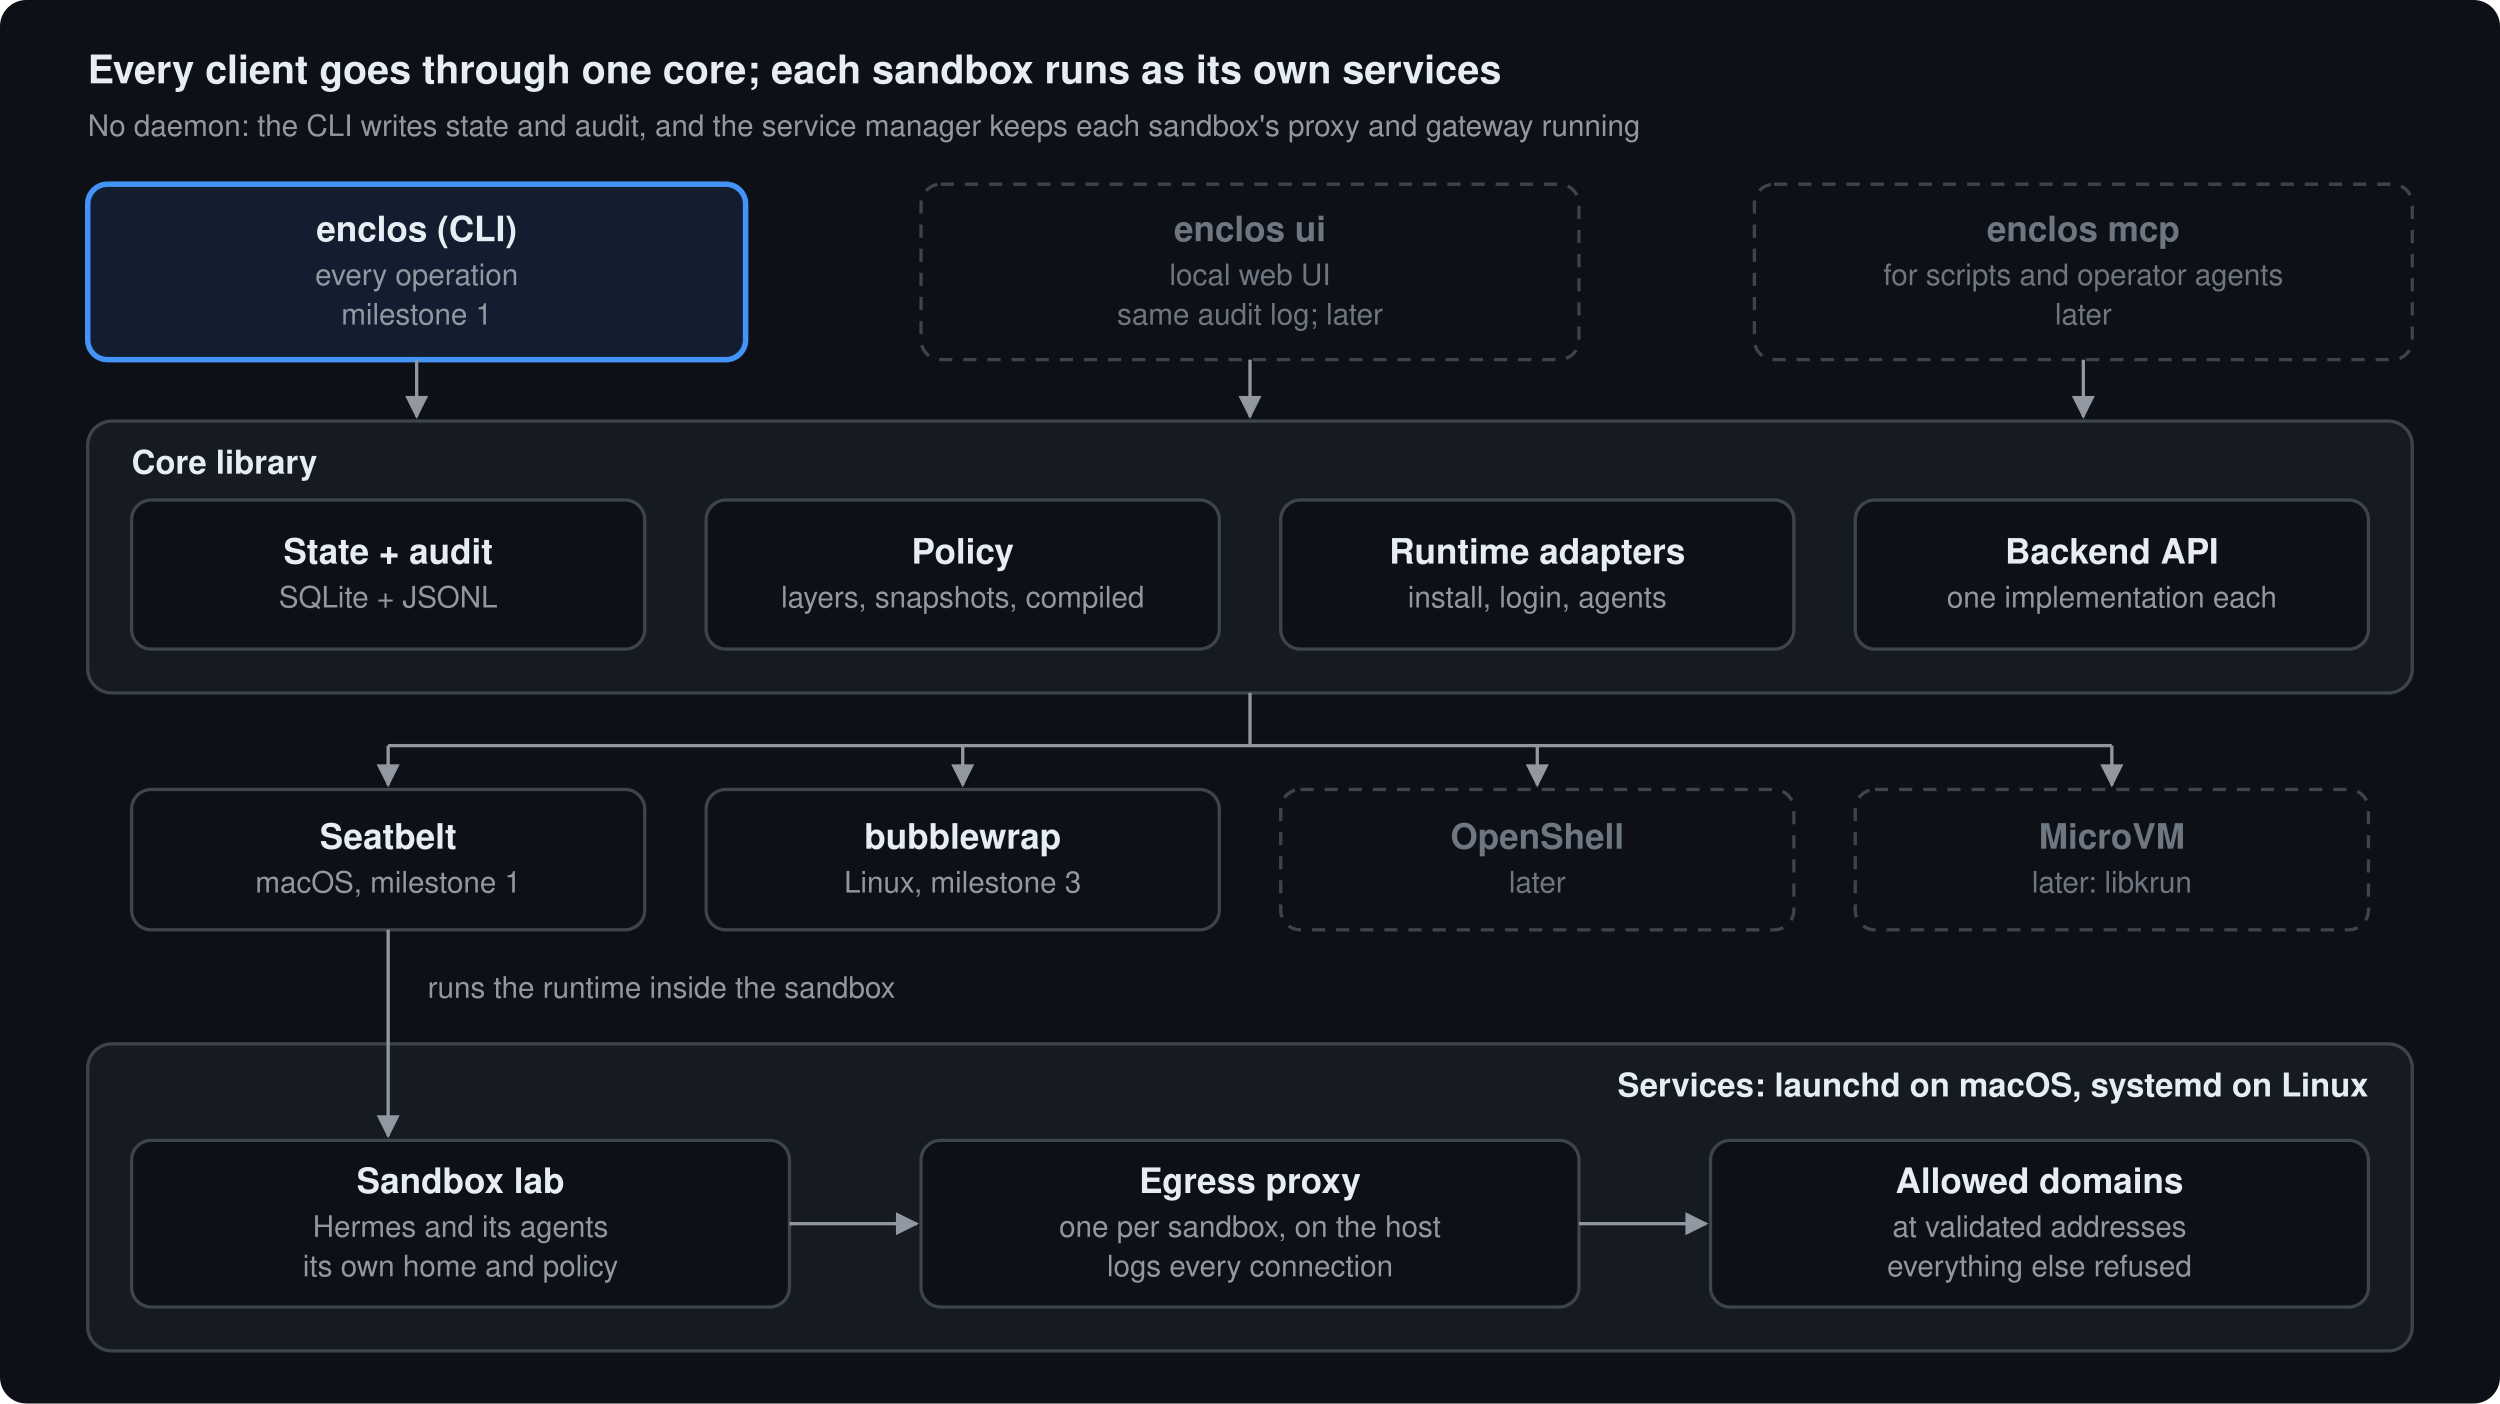
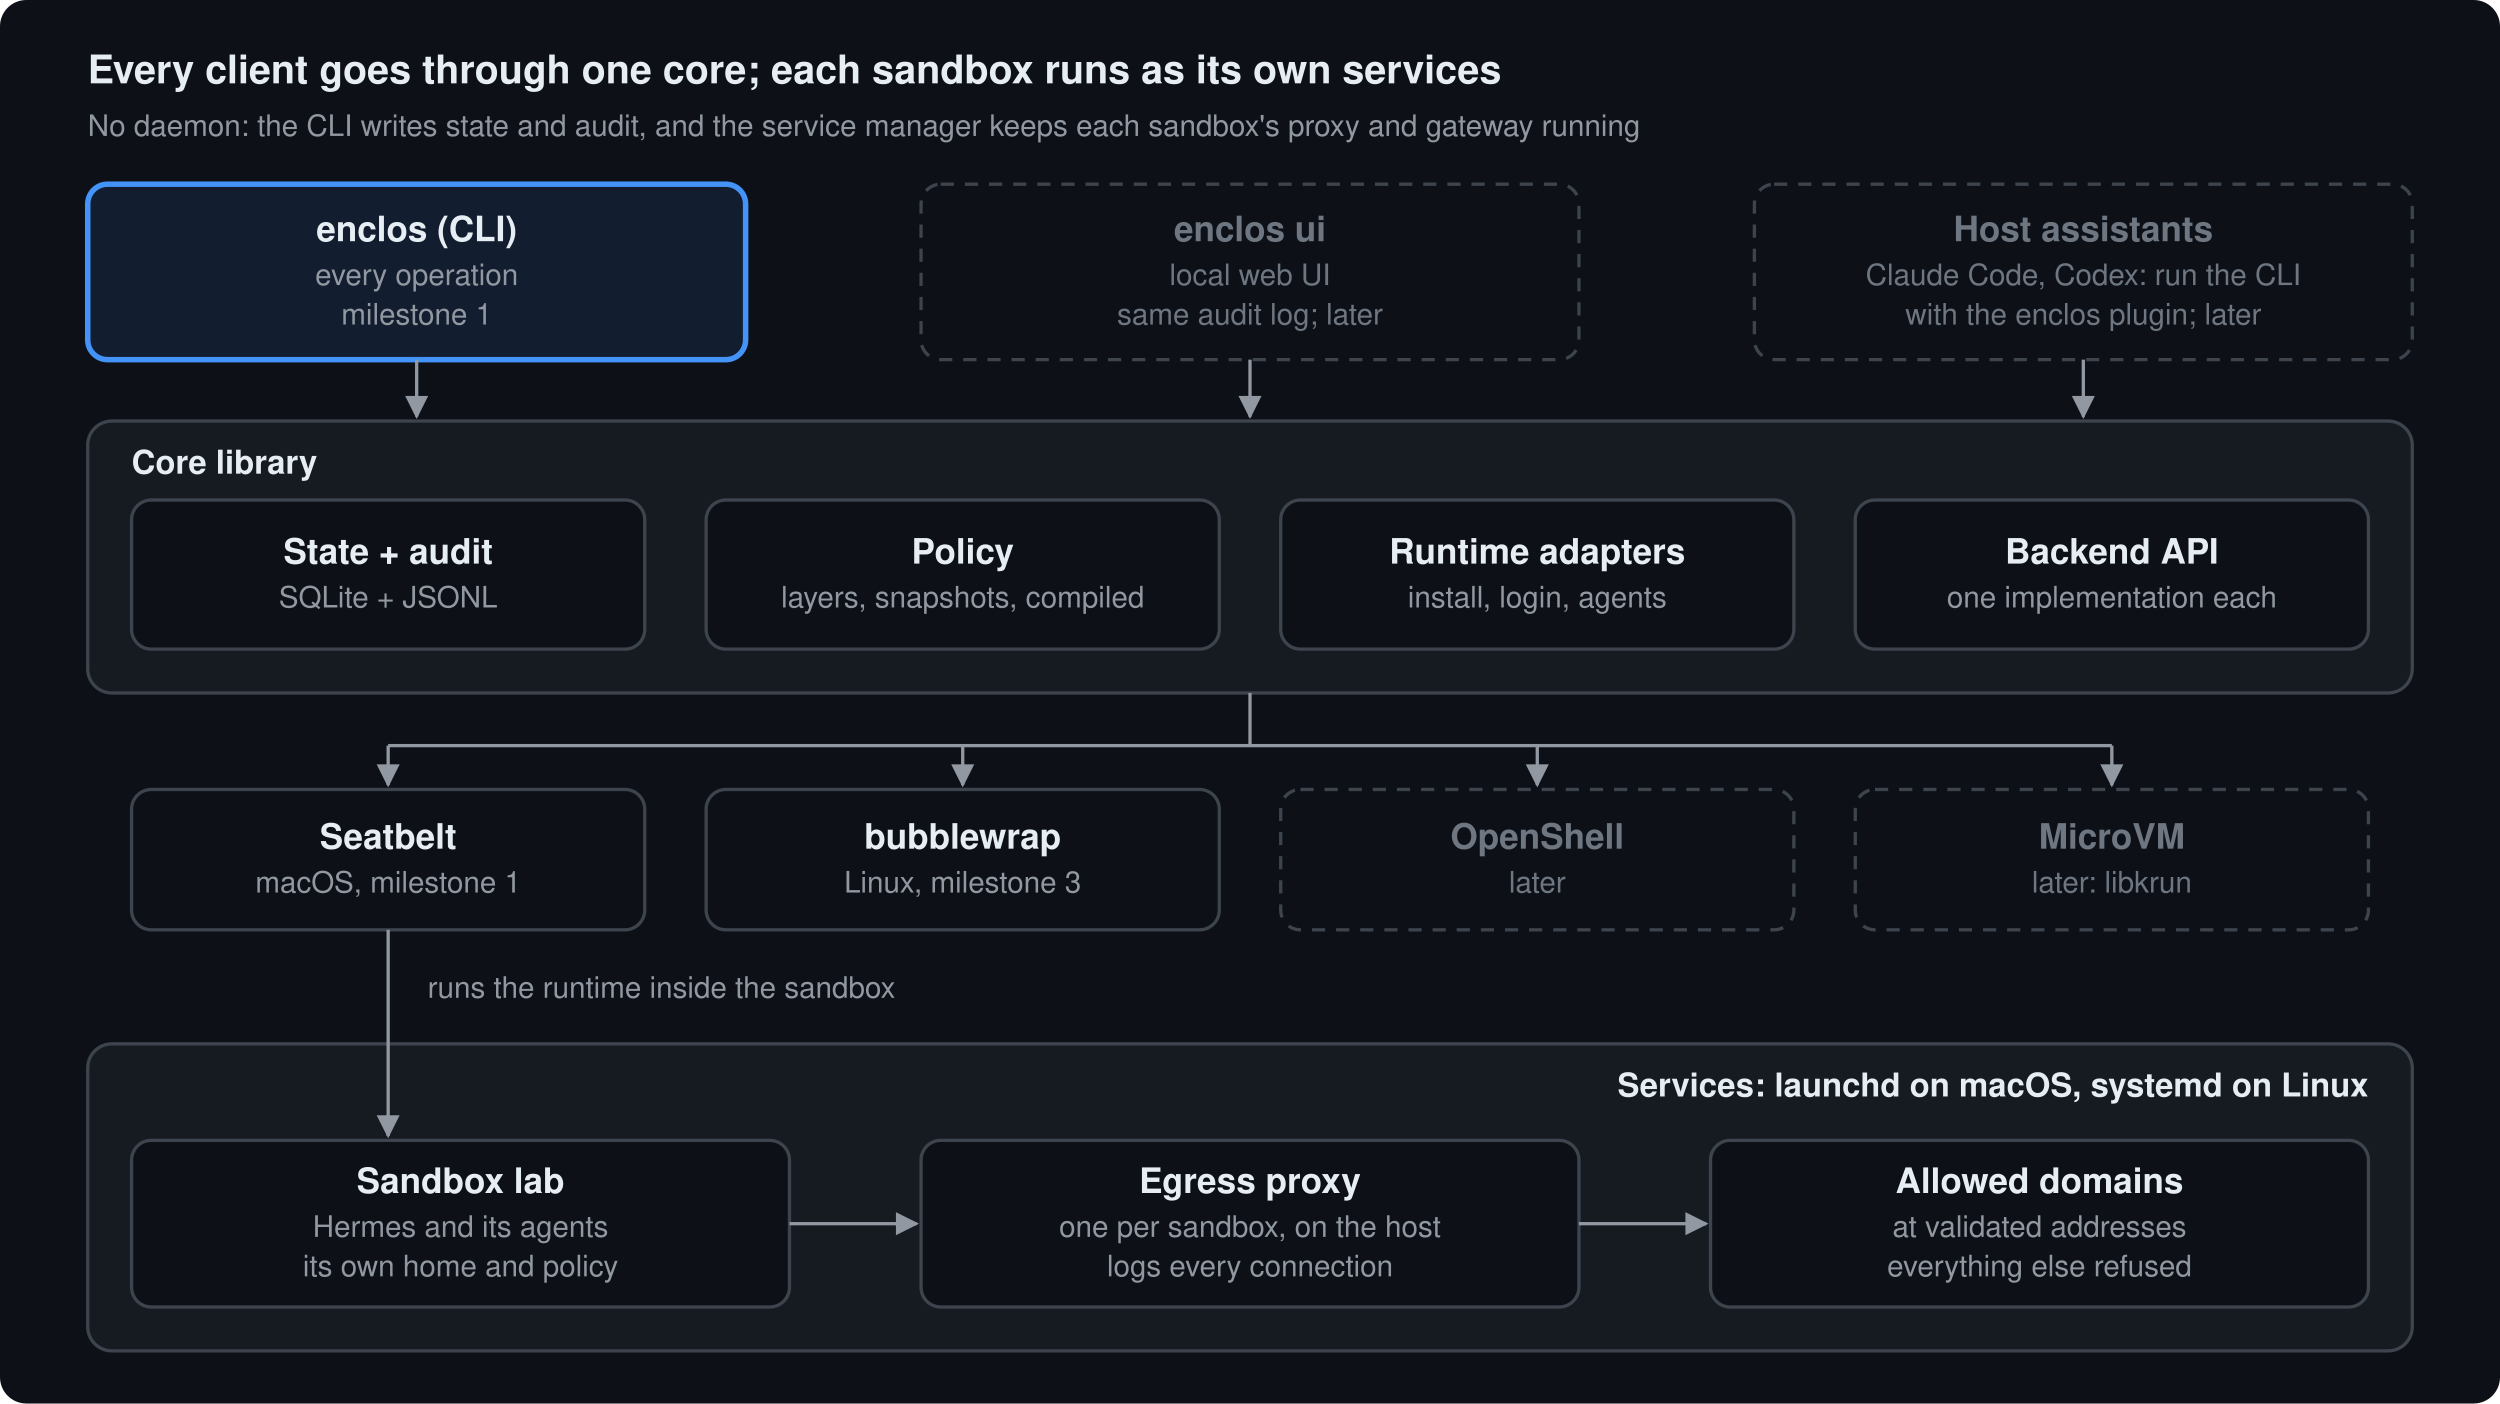
<svg xmlns="http://www.w3.org/2000/svg" viewBox="0 0 1140 640" width="1140" height="640" font-family="-apple-system, BlinkMacSystemFont, &quot;Segoe UI&quot;, Helvetica, Arial, sans-serif" role="img" aria-labelledby="t">
  <defs>
    <marker id="head" viewBox="0 0 10 10" refX="9" refY="5" markerWidth="7" markerHeight="7" orient="auto-start-reverse">
      <path d="M0,0 L10,5 L0,10 z" fill="#9198a1" />
    </marker>
  </defs>
  <rect width="1140" height="640" rx="12" fill="#0d1117" />
  <text x="40" y="38" font-size="18" font-weight="600" fill="#e6edf3" text-anchor="start">Every client goes through one core; each sandbox runs as its own services</text>
  <text x="40" y="62" font-size="13.5" font-weight="normal" fill="#9198a1" text-anchor="start">No daemon: the CLI writes state and audit, and the service manager keeps each sandbox's proxy and gateway running</text>
  <rect x="40" y="84" width="300" height="80" rx="9" fill="#121d2f" stroke="#4493f8" stroke-width="2.5" />
  <text x="190.0" y="110.0" font-size="16" font-weight="600" fill="#e6edf3" text-anchor="middle">enclos (CLI)</text>
  <text x="190.0" y="130.0" font-size="13.5" font-weight="normal" fill="#9198a1" text-anchor="middle">every operation</text>
  <text x="190.0" y="148.0" font-size="13.5" font-weight="normal" fill="#9198a1" text-anchor="middle">milestone 1</text>
  <line x1="190" y1="164" x2="190" y2="190" stroke="#9198a1" stroke-width="1.5" marker-end="url(#head)" />
  <rect x="420" y="84" width="300" height="80" rx="9" fill="#0d1117" stroke="#3d444d" stroke-width="1.5" stroke-dasharray="6 5" />
  <text x="570.0" y="110.0" font-size="16" font-weight="600" fill="#6e7681" text-anchor="middle">enclos ui</text>
  <text x="570.0" y="130.0" font-size="13.5" font-weight="normal" fill="#6e7681" text-anchor="middle">local web UI</text>
  <text x="570.0" y="148.0" font-size="13.5" font-weight="normal" fill="#6e7681" text-anchor="middle">same audit log; later</text>
  <line x1="570" y1="164" x2="570" y2="190" stroke="#9198a1" stroke-width="1.5" marker-end="url(#head)" />
  <rect x="800" y="84" width="300" height="80" rx="9" fill="#0d1117" stroke="#3d444d" stroke-width="1.5" stroke-dasharray="6 5" />
-   <text x="950.0" y="110.0" font-size="16" font-weight="600" fill="#6e7681" text-anchor="middle">enclos mcp</text>
-   <text x="950.0" y="130.0" font-size="13.5" font-weight="normal" fill="#6e7681" text-anchor="middle">for scripts and operator agents</text>
-   <text x="950.0" y="148.0" font-size="13.5" font-weight="normal" fill="#6e7681" text-anchor="middle">later</text>
+   <text x="950.0" y="110.0" font-size="16" font-weight="600" fill="#6e7681" text-anchor="middle">Host assistants</text>
+   <text x="950.0" y="130.0" font-size="13.5" font-weight="normal" fill="#6e7681" text-anchor="middle">Claude Code, Codex: run the CLI</text>
+   <text x="950.0" y="148.0" font-size="13.5" font-weight="normal" fill="#6e7681" text-anchor="middle">with the enclos plugin; later</text>
  <line x1="950" y1="164" x2="950" y2="190" stroke="#9198a1" stroke-width="1.5" marker-end="url(#head)" />
  <rect x="40" y="192" width="1060" height="124" rx="11" fill="#161b22" stroke="#3d444d" stroke-width="1.5" />
  <text x="60" y="216" font-size="15" font-weight="600" fill="#e6edf3" text-anchor="start">Core library</text>
  <rect x="60" y="228" width="234" height="68" rx="9" fill="#0d1117" stroke="#3d444d" stroke-width="1.5" />
  <text x="177.0" y="257.0" font-size="16" font-weight="600" fill="#e6edf3" text-anchor="middle">State + audit</text>
  <text x="177.0" y="277.0" font-size="13.5" font-weight="normal" fill="#9198a1" text-anchor="middle">SQLite + JSONL</text>
  <rect x="322" y="228" width="234" height="68" rx="9" fill="#0d1117" stroke="#3d444d" stroke-width="1.5" />
  <text x="439.0" y="257.0" font-size="16" font-weight="600" fill="#e6edf3" text-anchor="middle">Policy</text>
  <text x="439.0" y="277.0" font-size="13.5" font-weight="normal" fill="#9198a1" text-anchor="middle">layers, snapshots, compiled</text>
  <rect x="584" y="228" width="234" height="68" rx="9" fill="#0d1117" stroke="#3d444d" stroke-width="1.5" />
  <text x="701.0" y="257.0" font-size="16" font-weight="600" fill="#e6edf3" text-anchor="middle">Runtime adapters</text>
  <text x="701.0" y="277.0" font-size="13.5" font-weight="normal" fill="#9198a1" text-anchor="middle">install, login, agents</text>
  <rect x="846" y="228" width="234" height="68" rx="9" fill="#0d1117" stroke="#3d444d" stroke-width="1.5" />
  <text x="963.0" y="257.0" font-size="16" font-weight="600" fill="#e6edf3" text-anchor="middle">Backend API</text>
  <text x="963.0" y="277.0" font-size="13.5" font-weight="normal" fill="#9198a1" text-anchor="middle">one implementation each</text>
  <polyline points="570,316 570,340" fill="none" stroke="#9198a1" stroke-width="1.5" />
  <line x1="177" y1="340" x2="963" y2="340" stroke="#9198a1" stroke-width="1.5" />
  <line x1="177" y1="340" x2="177" y2="358" stroke="#9198a1" stroke-width="1.5" marker-end="url(#head)" />
  <rect x="60" y="360" width="234" height="64" rx="9" fill="#0d1117" stroke="#3d444d" stroke-width="1.5" />
  <text x="177.0" y="387.0" font-size="16" font-weight="600" fill="#e6edf3" text-anchor="middle">Seatbelt</text>
  <text x="177.0" y="407.0" font-size="13.5" font-weight="normal" fill="#9198a1" text-anchor="middle">macOS, milestone 1</text>
  <line x1="439" y1="340" x2="439" y2="358" stroke="#9198a1" stroke-width="1.5" marker-end="url(#head)" />
  <rect x="322" y="360" width="234" height="64" rx="9" fill="#0d1117" stroke="#3d444d" stroke-width="1.5" />
  <text x="439.0" y="387.0" font-size="16" font-weight="600" fill="#e6edf3" text-anchor="middle">bubblewrap</text>
  <text x="439.0" y="407.0" font-size="13.5" font-weight="normal" fill="#9198a1" text-anchor="middle">Linux, milestone 3</text>
  <line x1="701" y1="340" x2="701" y2="358" stroke="#9198a1" stroke-width="1.5" marker-end="url(#head)" />
  <rect x="584" y="360" width="234" height="64" rx="9" fill="#0d1117" stroke="#3d444d" stroke-width="1.5" stroke-dasharray="6 5" />
  <text x="701.0" y="387.0" font-size="16" font-weight="600" fill="#6e7681" text-anchor="middle">OpenShell</text>
  <text x="701.0" y="407.0" font-size="13.5" font-weight="normal" fill="#6e7681" text-anchor="middle">later</text>
  <line x1="963" y1="340" x2="963" y2="358" stroke="#9198a1" stroke-width="1.5" marker-end="url(#head)" />
  <rect x="846" y="360" width="234" height="64" rx="9" fill="#0d1117" stroke="#3d444d" stroke-width="1.5" stroke-dasharray="6 5" />
  <text x="963.0" y="387.0" font-size="16" font-weight="600" fill="#6e7681" text-anchor="middle">MicroVM</text>
  <text x="963.0" y="407.0" font-size="13.5" font-weight="normal" fill="#6e7681" text-anchor="middle">later: libkrun</text>
  <text x="195" y="455" font-size="13.5" font-weight="normal" fill="#9198a1" text-anchor="start">runs the runtime inside the sandbox</text>
  <rect x="40" y="476" width="1060" height="140" rx="11" fill="#161b22" stroke="#3d444d" stroke-width="1.5" />
  <text x="1080" y="500" font-size="15" font-weight="600" fill="#e6edf3" text-anchor="end">Services: launchd on macOS, systemd on Linux</text>
  <rect x="60" y="520" width="300" height="76" rx="9" fill="#0d1117" stroke="#3d444d" stroke-width="1.5" />
  <text x="210.0" y="544.0" font-size="16" font-weight="600" fill="#e6edf3" text-anchor="middle">Sandbox lab</text>
  <text x="210.0" y="564.0" font-size="13.5" font-weight="normal" fill="#9198a1" text-anchor="middle">Hermes and its agents</text>
  <text x="210.0" y="582.0" font-size="13.5" font-weight="normal" fill="#9198a1" text-anchor="middle">its own home and policy</text>
  <rect x="420" y="520" width="300" height="76" rx="9" fill="#0d1117" stroke="#3d444d" stroke-width="1.5" />
  <text x="570.0" y="544.0" font-size="16" font-weight="600" fill="#e6edf3" text-anchor="middle">Egress proxy</text>
  <text x="570.0" y="564.0" font-size="13.5" font-weight="normal" fill="#9198a1" text-anchor="middle">one per sandbox, on the host</text>
  <text x="570.0" y="582.0" font-size="13.5" font-weight="normal" fill="#9198a1" text-anchor="middle">logs every connection</text>
  <line x1="360" y1="558" x2="418" y2="558" stroke="#9198a1" stroke-width="1.5" marker-end="url(#head)" />
  <rect x="780" y="520" width="300" height="76" rx="9" fill="#0d1117" stroke="#3d444d" stroke-width="1.5" />
  <text x="930.0" y="544.0" font-size="16" font-weight="600" fill="#e6edf3" text-anchor="middle">Allowed domains</text>
  <text x="930.0" y="564.0" font-size="13.5" font-weight="normal" fill="#9198a1" text-anchor="middle">at validated addresses</text>
  <text x="930.0" y="582.0" font-size="13.5" font-weight="normal" fill="#9198a1" text-anchor="middle">everything else refused</text>
  <line x1="720" y1="558" x2="778" y2="558" stroke="#9198a1" stroke-width="1.5" marker-end="url(#head)" />
  <line x1="177" y1="424" x2="177" y2="518" stroke="#9198a1" stroke-width="1.5" marker-end="url(#head)" />
</svg>
